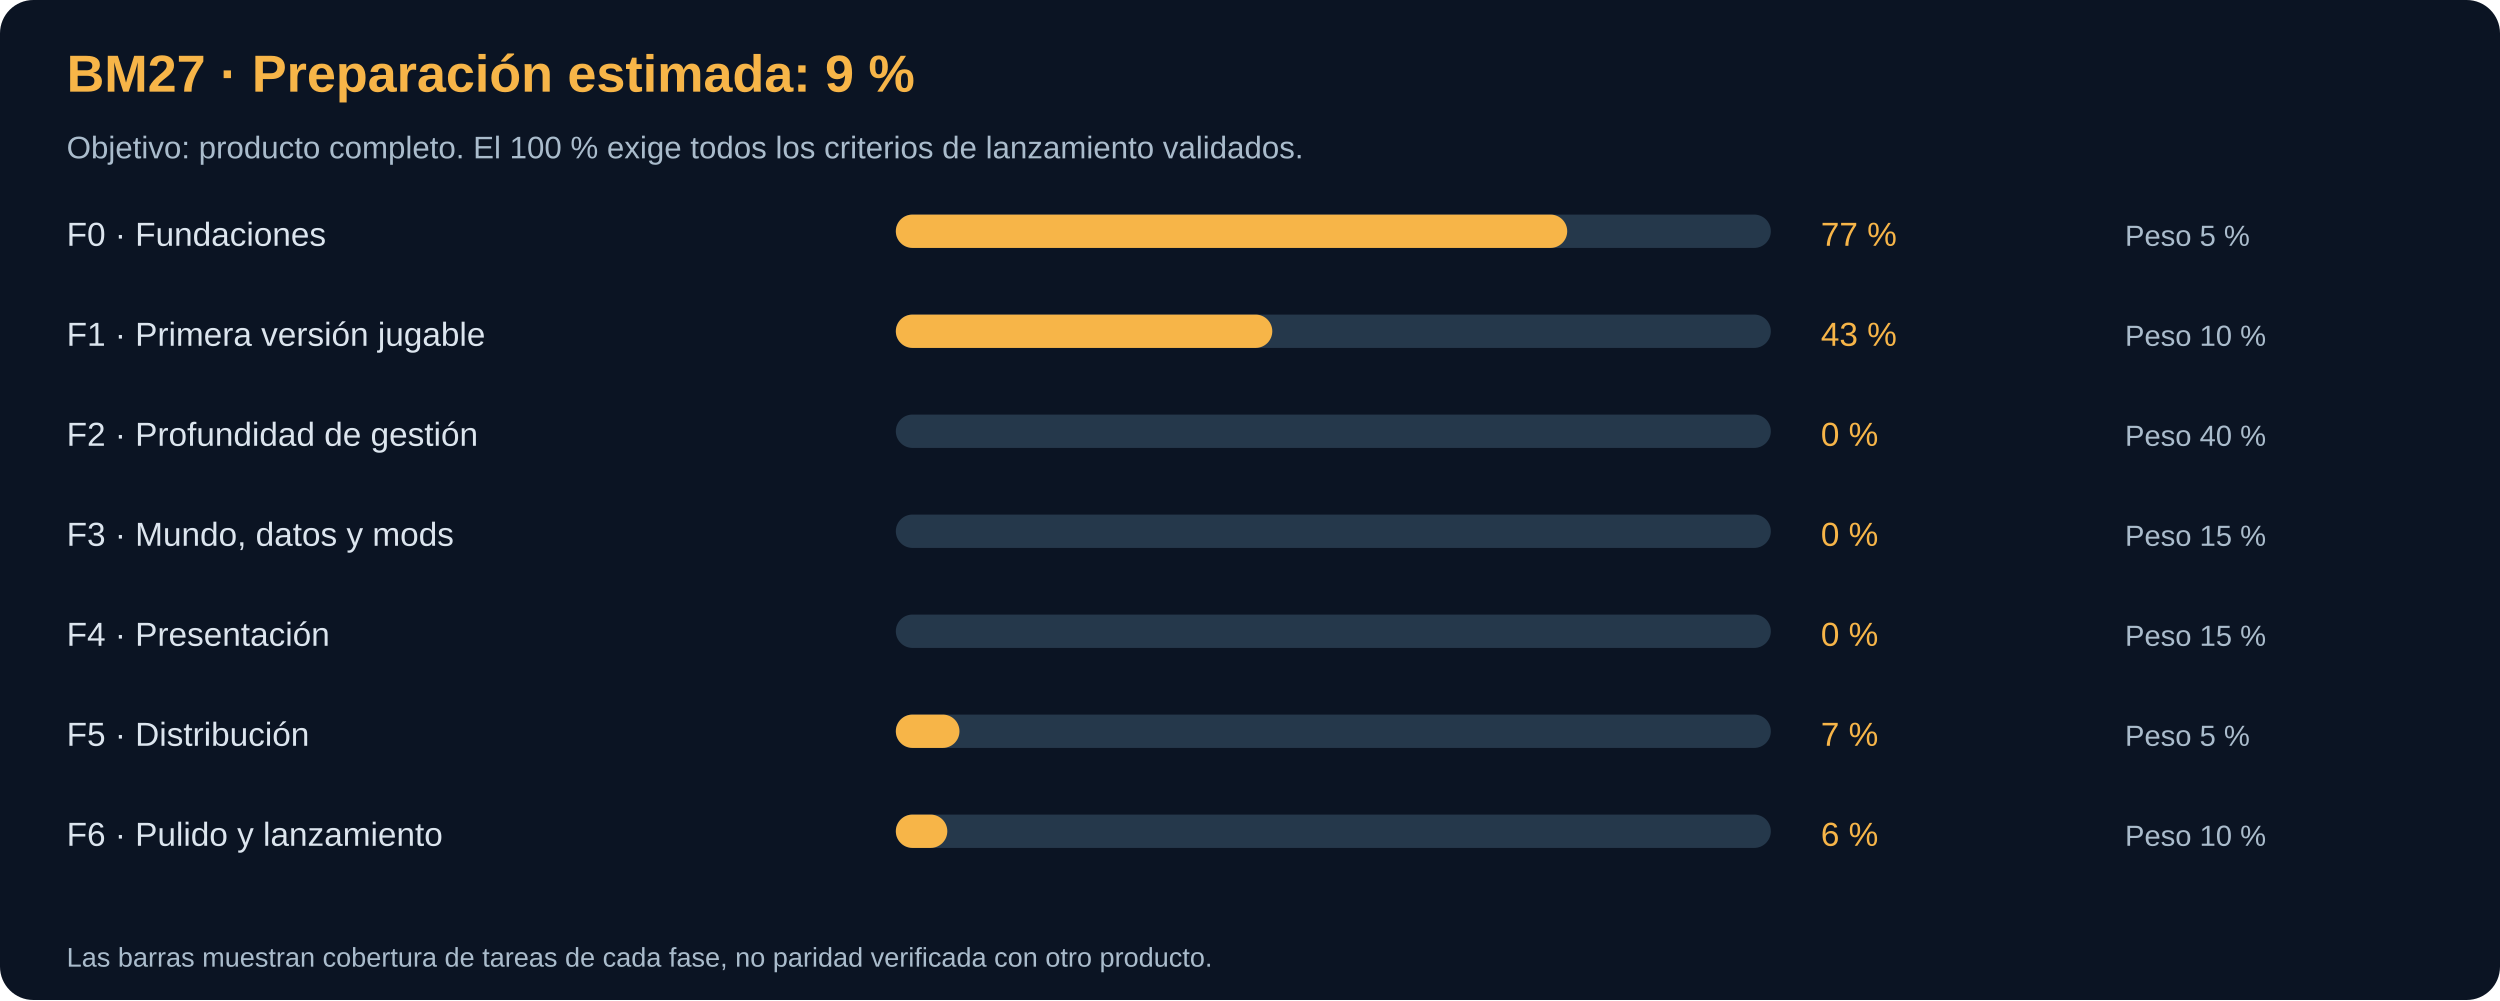
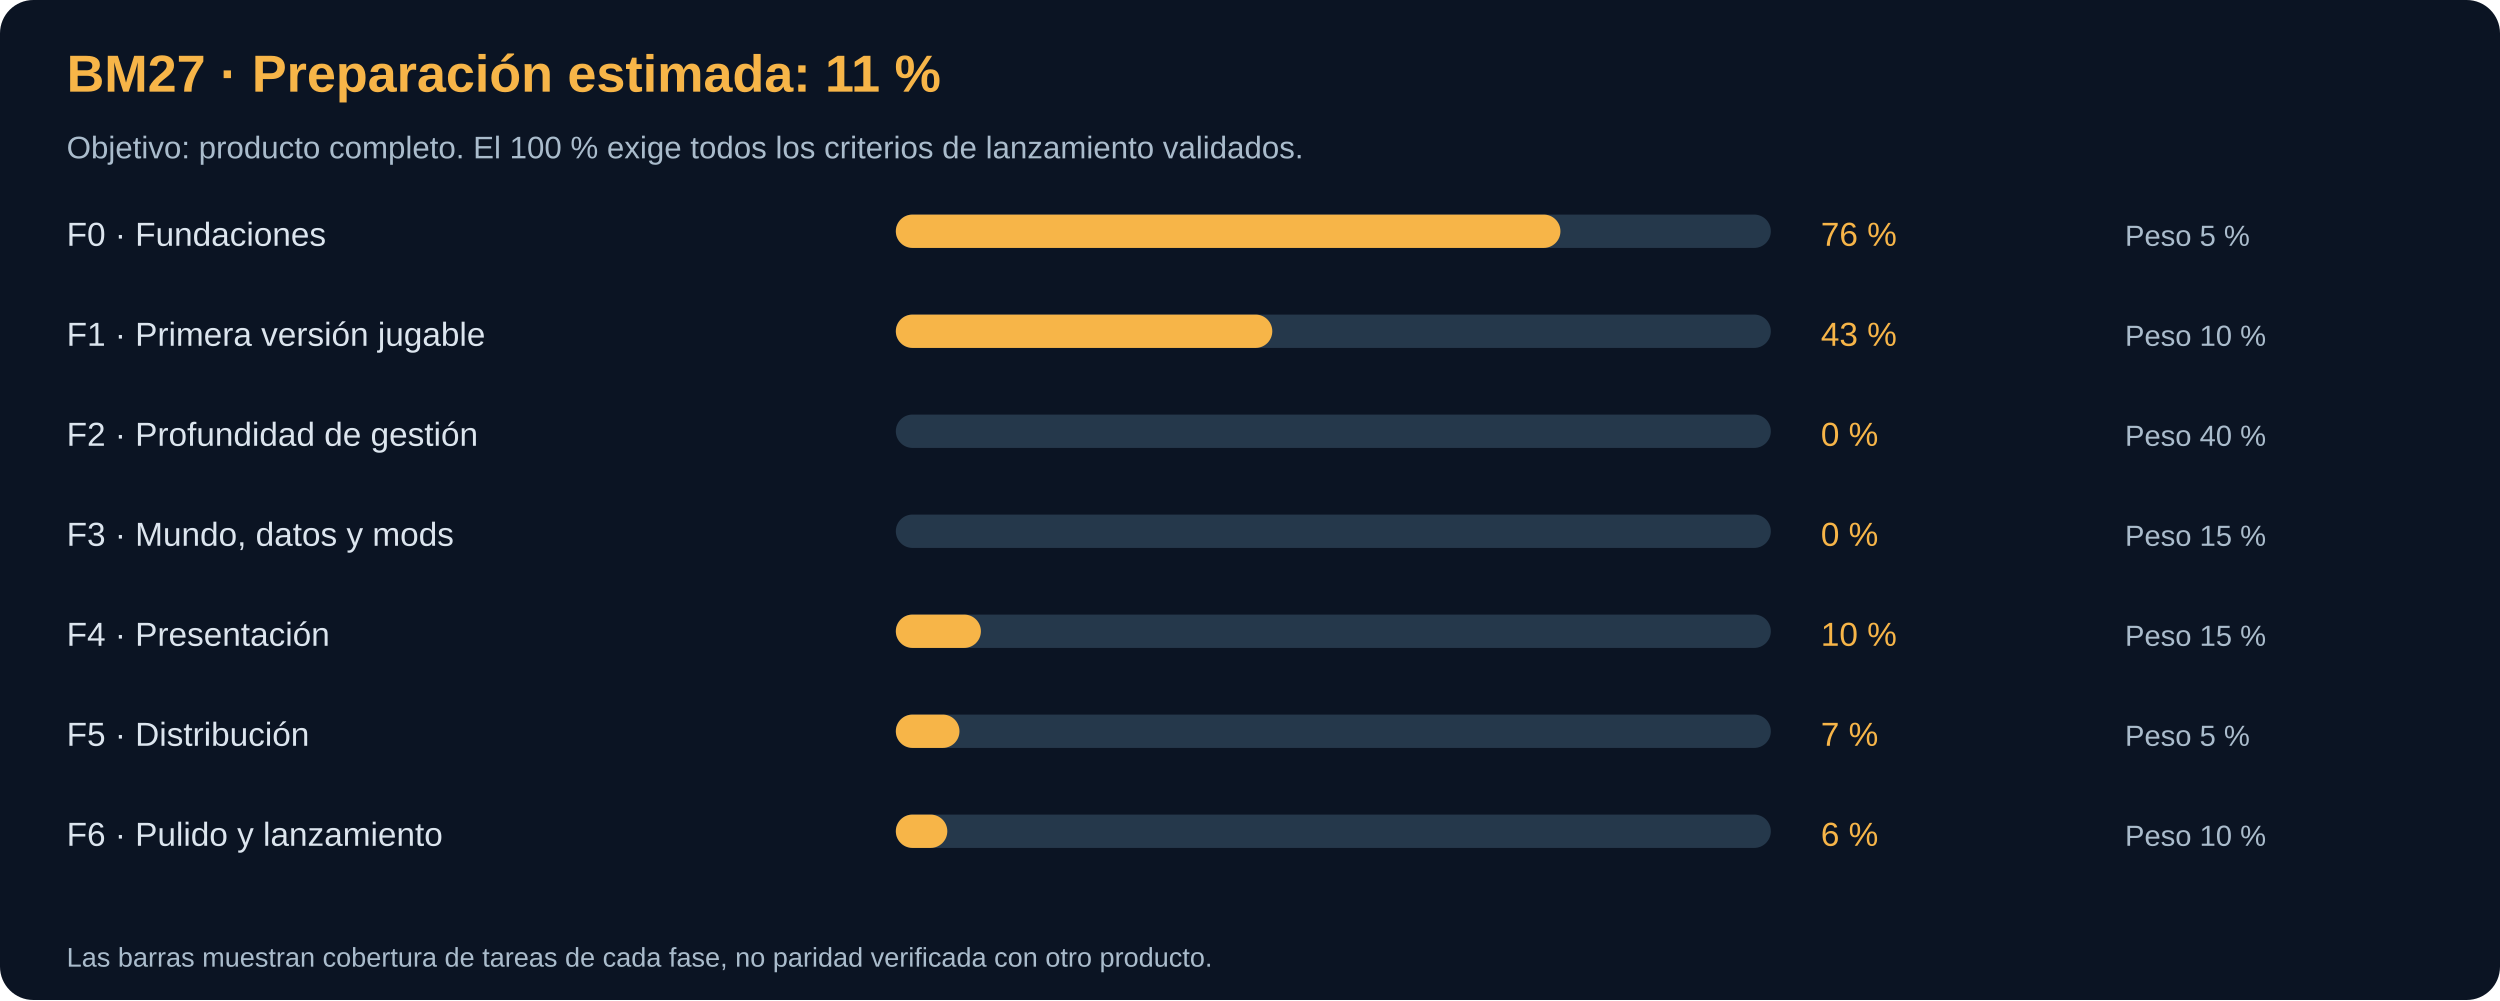
<svg xmlns="http://www.w3.org/2000/svg" viewBox="0 0 1200 480" role="img" aria-labelledby="title desc">
  <rect width="1200" height="480" rx="16" fill="#0b1423" />
  <g font-family="Arial, Helvetica, sans-serif">
-     <text x="32" y="44" fill="#f7b548" font-size="25" font-weight="700">BM27 · Preparación estimada: 9 %</text>
+     <text x="32" y="44" fill="#f7b548" font-size="25" font-weight="700">BM27 · Preparación estimada: 11 %</text>
    <text x="32" y="76" fill="#aabccc" font-size="15">Objetivo: producto completo. El 100 % exige todos los criterios de lanzamiento validados.</text>
    <text x="32" y="118" fill="#dce5ee" font-size="16">F0 · Fundaciones</text>
    <rect x="430" y="103" width="420" height="16" rx="8" fill="#25384b" />
-     <rect x="430" y="103" width="322.255" height="16" rx="8" fill="#f7b548" />
-     <text x="874" y="118" fill="#f7b548" font-size="16">77 %</text>
+     <rect x="430" y="103" width="319.009" height="16" rx="8" fill="#f7b548" />
+     <text x="874" y="118" fill="#f7b548" font-size="16">76 %</text>
    <text x="1020" y="118" fill="#aabccc" font-size="14">Peso 5 %</text>
    <text x="32" y="166" fill="#dce5ee" font-size="16">F1 · Primera versión jugable</text>
    <rect x="430" y="151" width="420" height="16" rx="8" fill="#25384b" />
    <rect x="430" y="151" width="180.698" height="16" rx="8" fill="#f7b548" />
    <text x="874" y="166" fill="#f7b548" font-size="16">43 %</text>
    <text x="1020" y="166" fill="#aabccc" font-size="14">Peso 10 %</text>
    <text x="32" y="214" fill="#dce5ee" font-size="16">F2 · Profundidad de gestión</text>
    <rect x="430" y="199" width="420" height="16" rx="8" fill="#25384b" />
    <rect x="430" y="199" width="0" height="16" rx="8" fill="#f7b548" />
    <text x="874" y="214" fill="#f7b548" font-size="16">0 %</text>
    <text x="1020" y="214" fill="#aabccc" font-size="14">Peso 40 %</text>
    <text x="32" y="262" fill="#dce5ee" font-size="16">F3 · Mundo, datos y mods</text>
    <rect x="430" y="247" width="420" height="16" rx="8" fill="#25384b" />
    <rect x="430" y="247" width="0" height="16" rx="8" fill="#f7b548" />
    <text x="874" y="262" fill="#f7b548" font-size="16">0 %</text>
    <text x="1020" y="262" fill="#aabccc" font-size="14">Peso 15 %</text>
    <text x="32" y="310" fill="#dce5ee" font-size="16">F4 · Presentación</text>
    <rect x="430" y="295" width="420" height="16" rx="8" fill="#25384b" />
-     <rect x="430" y="295" width="0" height="16" rx="8" fill="#f7b548" />
-     <text x="874" y="310" fill="#f7b548" font-size="16">0 %</text>
+     <rect x="430" y="295" width="40.833" height="16" rx="8" fill="#f7b548" />
+     <text x="874" y="310" fill="#f7b548" font-size="16">10 %</text>
    <text x="1020" y="310" fill="#aabccc" font-size="14">Peso 15 %</text>
    <text x="32" y="358" fill="#dce5ee" font-size="16">F5 · Distribución</text>
    <rect x="430" y="343" width="420" height="16" rx="8" fill="#25384b" />
    <rect x="430" y="343" width="30.545" height="16" rx="8" fill="#f7b548" />
    <text x="874" y="358" fill="#f7b548" font-size="16">7 %</text>
    <text x="1020" y="358" fill="#aabccc" font-size="14">Peso 5 %</text>
    <text x="32" y="406" fill="#dce5ee" font-size="16">F6 · Pulido y lanzamiento</text>
    <rect x="430" y="391" width="420" height="16" rx="8" fill="#25384b" />
    <rect x="430" y="391" width="24.706" height="16" rx="8" fill="#f7b548" />
    <text x="874" y="406" fill="#f7b548" font-size="16">6 %</text>
    <text x="1020" y="406" fill="#aabccc" font-size="14">Peso 10 %</text>
    <text x="32" y="464" fill="#aabccc" font-size="13">Las barras muestran cobertura de tareas de cada fase, no paridad verificada con otro producto.</text>
  </g>
</svg>
